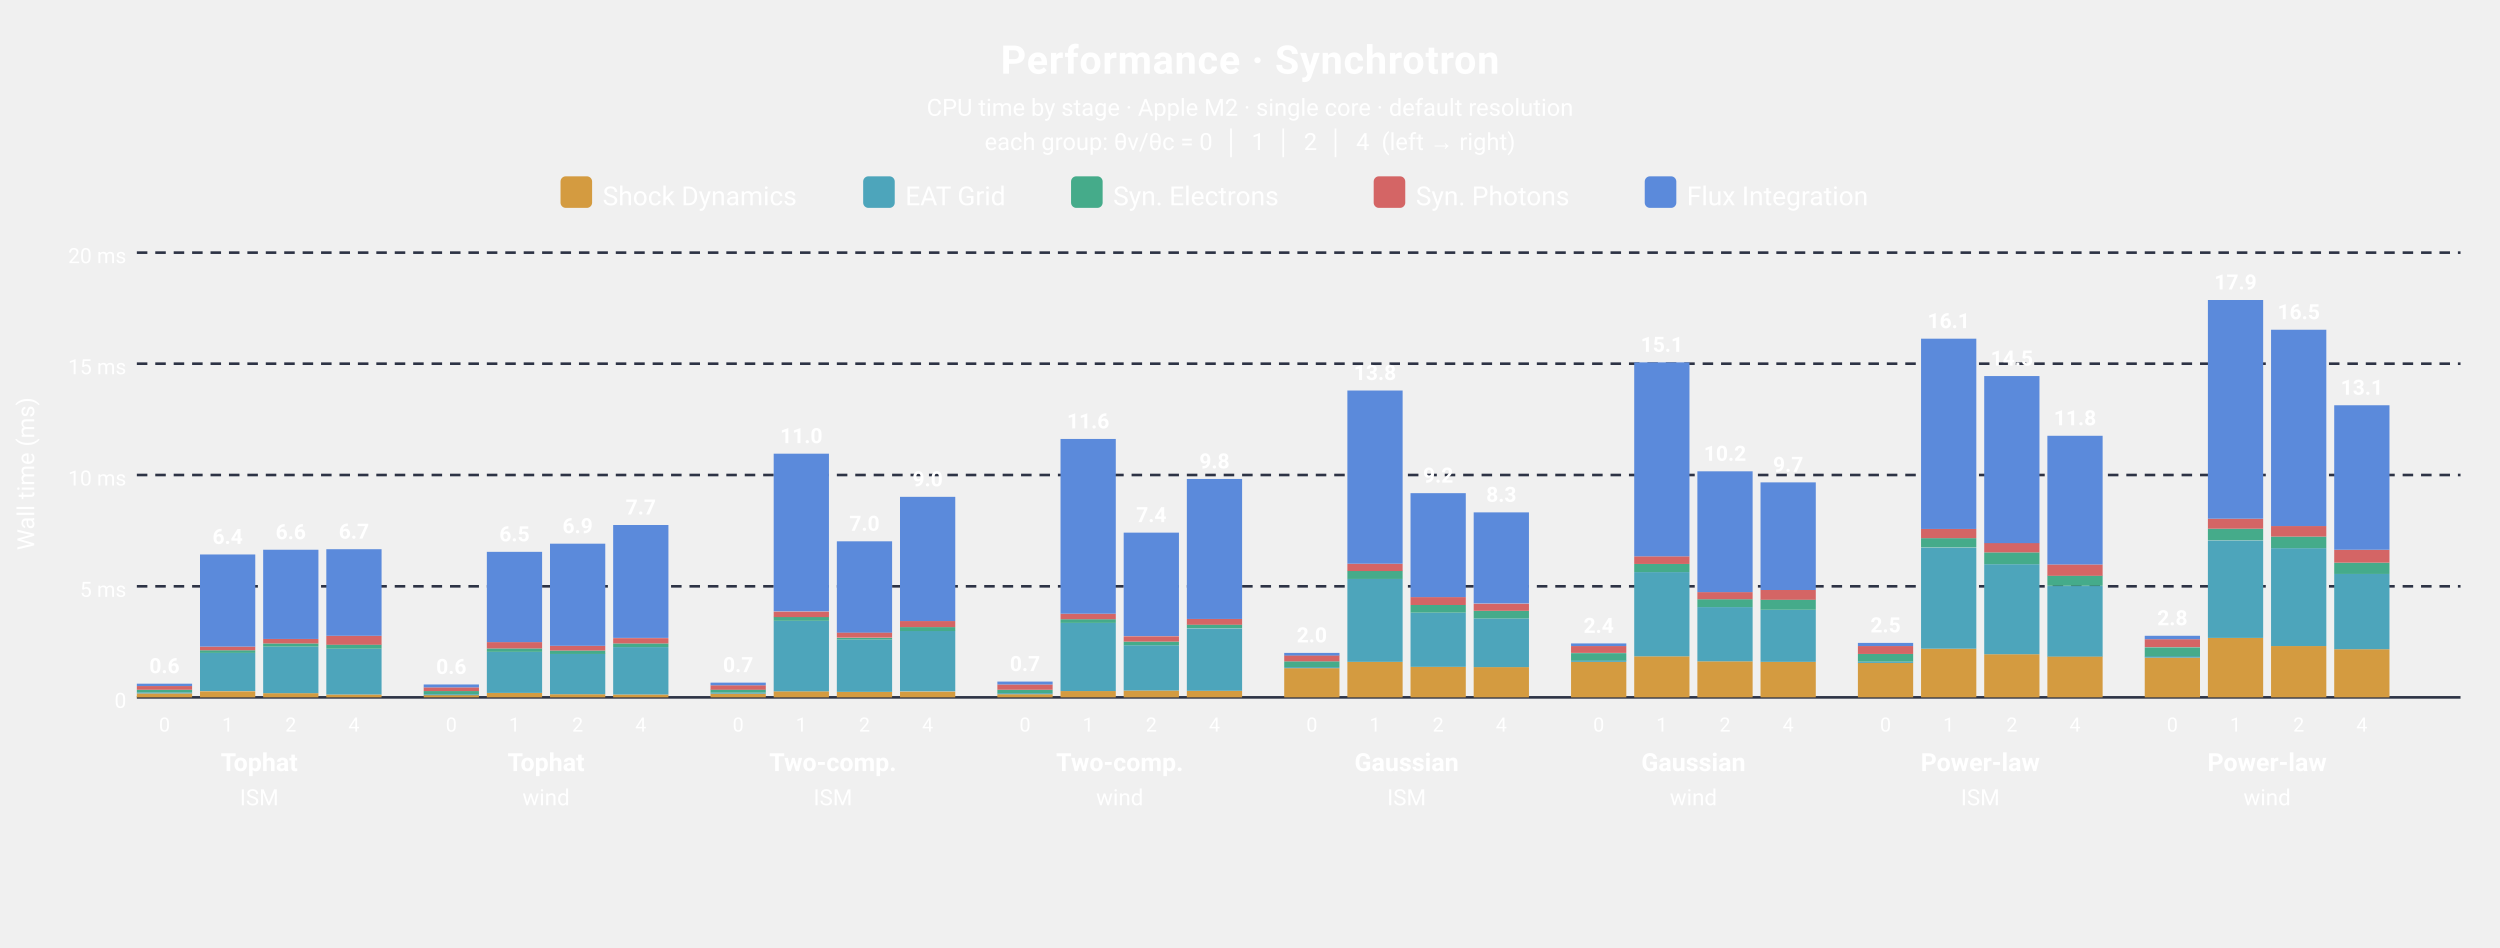
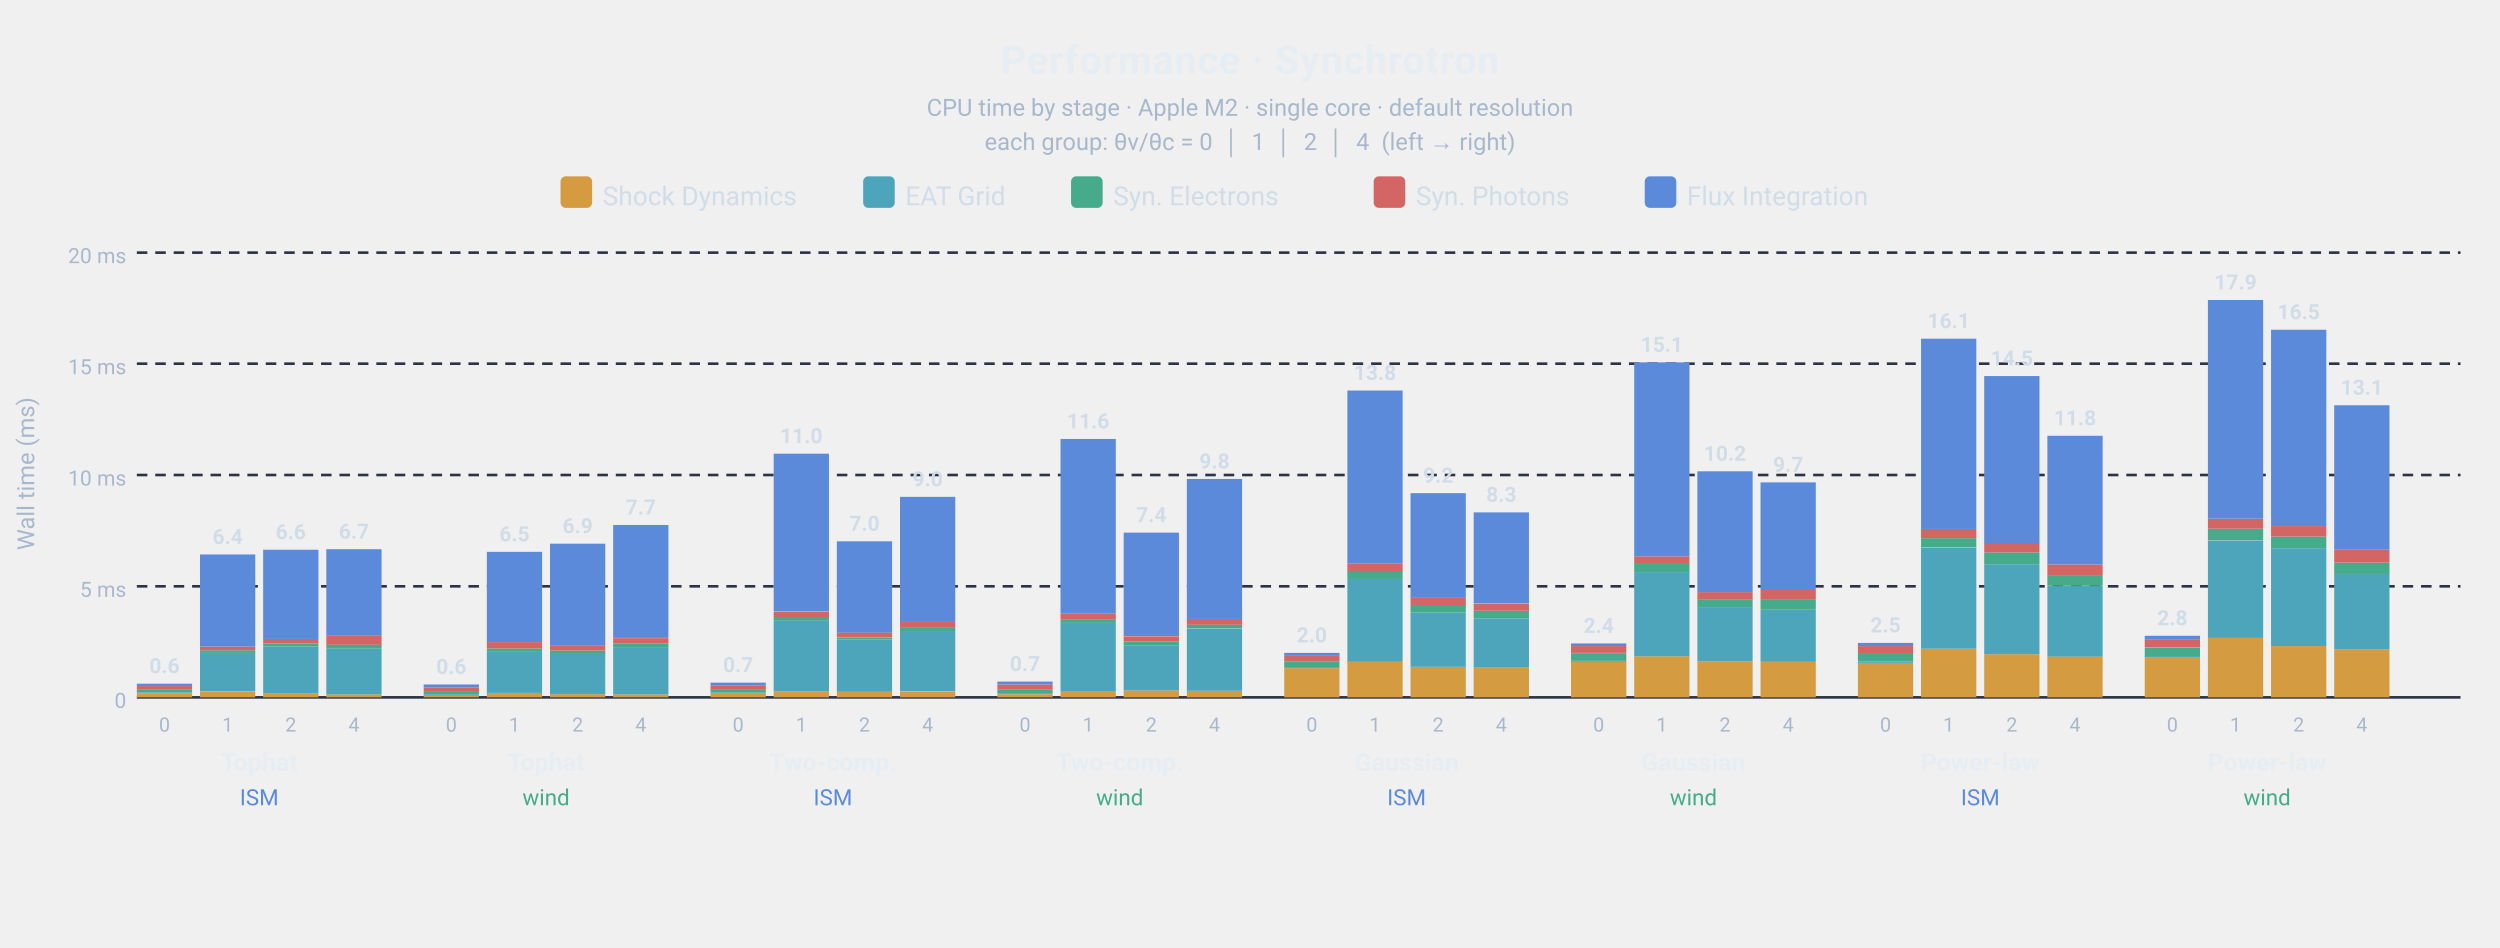
<svg xmlns="http://www.w3.org/2000/svg" viewBox="0 0 950 360" font-family="-apple-system, 'Segoe UI', Roboto, 'Helvetica Neue', Arial, sans-serif">
  <style>
-     .cp, .cs, .cb, .mi, .mw { fill: #ffffff; }
+     .cp { fill: #E6EDF3; }
+     .cs { fill: #A8B8CC; }
+     .cb { fill: #D0DDE8; }
+     .mi { fill: #5B8ADB; }
+     .mw { fill: #45AB8A; }
    .gl { stroke: #2D3345; fill: none; }
  </style>
  <rect width="950" height="360" fill="transparent" rx="12" />
  <text x="475" y="28" text-anchor="middle" font-size="15" font-weight="700" class="cp" letter-spacing="0.3">Performance · Synchrotron</text>
  <text x="475" y="44" text-anchor="middle" font-size="9" class="cs">CPU time by stage · Apple M2 · single core · default resolution</text>
  <text x="475" y="57" text-anchor="middle" font-size="9" class="cs">each group: θv/θc = 0 │ 1 │ 2 │ 4 (left → right)</text>
  <rect x="213" y="67" width="12" height="12" rx="2" fill="#D49B40" />
  <text x="229" y="78" font-size="10" class="cb">Shock Dynamics</text>
  <rect x="328" y="67" width="12" height="12" rx="2" fill="#4DA5BB" />
  <text x="344" y="78" font-size="10" class="cb">EAT Grid</text>
  <rect x="407" y="67" width="12" height="12" rx="2" fill="#45AB8A" />
  <text x="423" y="78" font-size="10" class="cb">Syn. Electrons</text>
  <rect x="522" y="67" width="12" height="12" rx="2" fill="#D46565" />
  <text x="538" y="78" font-size="10" class="cb">Syn. Photons</text>
  <rect x="625" y="67" width="12" height="12" rx="2" fill="#5B8ADB" />
  <text x="641" y="78" font-size="10" class="cb">Flux Integration</text>
  <line x1="52" y1="265" x2="935" y2="265" class="gl" stroke-width="1" />
  <line x1="52" y1="222.8" x2="935" y2="222.8" class="gl" stroke-width="1" stroke-dasharray="4,3" />
  <text x="48" y="226.8" text-anchor="end" font-size="8" class="cs">5 ms</text>
  <line x1="52" y1="180.5" x2="935" y2="180.5" class="gl" stroke-width="1" stroke-dasharray="4,3" />
  <text x="48" y="184.5" text-anchor="end" font-size="8" class="cs">10 ms</text>
  <line x1="52" y1="138.2" x2="935" y2="138.2" class="gl" stroke-width="1" stroke-dasharray="4,3" />
  <text x="48" y="142.2" text-anchor="end" font-size="8" class="cs">15 ms</text>
  <line x1="52" y1="96.0" x2="935" y2="96.0" class="gl" stroke-width="1" stroke-dasharray="4,3" />
  <text x="48" y="100.0" text-anchor="end" font-size="8" class="cs">20 ms</text>
  <text x="48" y="269" text-anchor="end" font-size="8" class="cs">0</text>
  <rect x="52.0" y="263.5" width="21" height="1.5" fill="#D49B40" />
  <rect x="52.0" y="263.1" width="21" height="0.4" fill="#4DA5BB" />
  <rect x="52.0" y="262.1" width="21" height="1.0" fill="#45AB8A" />
  <rect x="52.0" y="260.7" width="21" height="1.4" fill="#D46565" />
  <rect x="52.0" y="259.8" width="21" height="0.9" fill="#5B8ADB" />
  <text x="62.5" y="255.8" text-anchor="middle" font-size="8" font-weight="600" class="cb">0.6</text>
  <rect x="76.0" y="262.7" width="21" height="2.3" fill="#D49B40" />
  <rect x="76.0" y="248.1" width="21" height="14.5" fill="#4DA5BB" />
  <rect x="76.0" y="247.1" width="21" height="1.0" fill="#45AB8A" />
  <rect x="76.0" y="245.7" width="21" height="1.4" fill="#D46565" />
  <rect x="76.0" y="210.7" width="21" height="35.0" fill="#5B8ADB" />
  <text x="86.5" y="206.7" text-anchor="middle" font-size="8" font-weight="600" class="cb">6.4</text>
  <rect x="100.0" y="263.4" width="21" height="1.6" fill="#D49B40" />
  <rect x="100.0" y="245.7" width="21" height="17.7" fill="#4DA5BB" />
  <rect x="100.0" y="244.5" width="21" height="1.2" fill="#45AB8A" />
  <rect x="100.0" y="242.8" width="21" height="1.7" fill="#D46565" />
  <rect x="100.0" y="208.9" width="21" height="33.9" fill="#5B8ADB" />
  <text x="110.5" y="204.9" text-anchor="middle" font-size="8" font-weight="600" class="cb">6.6</text>
  <rect x="124.0" y="263.9" width="21" height="1.1" fill="#D49B40" />
  <rect x="124.0" y="246.5" width="21" height="17.4" fill="#4DA5BB" />
  <rect x="124.0" y="244.9" width="21" height="1.6" fill="#45AB8A" />
  <rect x="124.0" y="241.6" width="21" height="3.4" fill="#D46565" />
  <rect x="124.0" y="208.7" width="21" height="32.9" fill="#5B8ADB" />
  <text x="134.5" y="204.7" text-anchor="middle" font-size="8" font-weight="600" class="cb">6.7</text>
  <rect x="161.0" y="264.1" width="21" height="0.9" fill="#D49B40" />
  <rect x="161.0" y="263.8" width="21" height="0.4" fill="#4DA5BB" />
  <rect x="161.0" y="262.6" width="21" height="1.2" fill="#45AB8A" />
  <rect x="161.0" y="261.2" width="21" height="1.4" fill="#D46565" />
  <rect x="161.0" y="260.1" width="21" height="1.1" fill="#5B8ADB" />
  <text x="171.5" y="256.1" text-anchor="middle" font-size="8" font-weight="600" class="cb">0.6</text>
  <rect x="185.0" y="263.3" width="21" height="1.7" fill="#D49B40" />
  <rect x="185.0" y="247.7" width="21" height="15.6" fill="#4DA5BB" />
  <rect x="185.0" y="246.4" width="21" height="1.3" fill="#45AB8A" />
  <rect x="185.0" y="244.0" width="21" height="2.4" fill="#D46565" />
  <rect x="185.0" y="209.7" width="21" height="34.3" fill="#5B8ADB" />
  <text x="195.5" y="205.7" text-anchor="middle" font-size="8" font-weight="600" class="cb">6.5</text>
  <rect x="209.0" y="263.8" width="21" height="1.2" fill="#D49B40" />
  <rect x="209.0" y="248.4" width="21" height="15.4" fill="#4DA5BB" />
  <rect x="209.0" y="247.2" width="21" height="1.3" fill="#45AB8A" />
  <rect x="209.0" y="245.4" width="21" height="1.8" fill="#D46565" />
  <rect x="209.0" y="206.6" width="21" height="38.8" fill="#5B8ADB" />
  <text x="219.5" y="202.6" text-anchor="middle" font-size="8" font-weight="600" class="cb">6.9</text>
  <rect x="233.0" y="263.9" width="21" height="1.1" fill="#D49B40" />
  <rect x="233.0" y="245.9" width="21" height="18.0" fill="#4DA5BB" />
  <rect x="233.0" y="244.5" width="21" height="1.4" fill="#45AB8A" />
  <rect x="233.0" y="242.5" width="21" height="2.0" fill="#D46565" />
  <rect x="233.0" y="199.5" width="21" height="42.9" fill="#5B8ADB" />
  <text x="243.5" y="195.5" text-anchor="middle" font-size="8" font-weight="600" class="cb">7.7</text>
  <rect x="270.0" y="263.6" width="21" height="1.4" fill="#D49B40" />
  <rect x="270.0" y="263.2" width="21" height="0.4" fill="#4DA5BB" />
  <rect x="270.0" y="262.0" width="21" height="1.2" fill="#45AB8A" />
  <rect x="270.0" y="260.4" width="21" height="1.7" fill="#D46565" />
  <rect x="270.0" y="259.4" width="21" height="1.0" fill="#5B8ADB" />
  <text x="280.5" y="255.4" text-anchor="middle" font-size="8" font-weight="600" class="cb">0.7</text>
  <rect x="294.0" y="262.7" width="21" height="2.3" fill="#D49B40" />
  <rect x="294.0" y="235.9" width="21" height="26.8" fill="#4DA5BB" />
  <rect x="294.0" y="234.4" width="21" height="1.5" fill="#45AB8A" />
  <rect x="294.0" y="232.4" width="21" height="2.1" fill="#D46565" />
  <rect x="294.0" y="172.4" width="21" height="59.9" fill="#5B8ADB" />
  <text x="304.5" y="168.4" text-anchor="middle" font-size="8" font-weight="600" class="cb">11.0</text>
  <rect x="318.0" y="262.9" width="21" height="2.1" fill="#D49B40" />
  <rect x="318.0" y="243.0" width="21" height="19.9" fill="#4DA5BB" />
  <rect x="318.0" y="242.4" width="21" height="0.6" fill="#45AB8A" />
  <rect x="318.0" y="240.3" width="21" height="2.0" fill="#D46565" />
  <rect x="318.0" y="205.7" width="21" height="34.7" fill="#5B8ADB" />
  <text x="328.5" y="201.7" text-anchor="middle" font-size="8" font-weight="600" class="cb">7.0</text>
  <rect x="342.0" y="262.8" width="21" height="2.2" fill="#D49B40" />
  <rect x="342.0" y="239.7" width="21" height="23.0" fill="#4DA5BB" />
  <rect x="342.0" y="238.3" width="21" height="1.5" fill="#45AB8A" />
  <rect x="342.0" y="236.0" width="21" height="2.3" fill="#D46565" />
  <rect x="342.0" y="188.8" width="21" height="47.2" fill="#5B8ADB" />
  <text x="352.5" y="184.8" text-anchor="middle" font-size="8" font-weight="600" class="cb">9.0</text>
  <rect x="379.0" y="263.8" width="21" height="1.2" fill="#D49B40" />
  <rect x="379.0" y="263.4" width="21" height="0.4" fill="#4DA5BB" />
  <rect x="379.0" y="262.1" width="21" height="1.3" fill="#45AB8A" />
  <rect x="379.0" y="260.1" width="21" height="2.0" fill="#D46565" />
  <rect x="379.0" y="259.0" width="21" height="1.1" fill="#5B8ADB" />
  <text x="389.5" y="255.0" text-anchor="middle" font-size="8" font-weight="600" class="cb">0.7</text>
  <rect x="403.0" y="262.6" width="21" height="2.4" fill="#D49B40" />
  <rect x="403.0" y="236.7" width="21" height="25.9" fill="#4DA5BB" />
  <rect x="403.0" y="235.3" width="21" height="1.4" fill="#45AB8A" />
  <rect x="403.0" y="233.2" width="21" height="2.1" fill="#D46565" />
  <rect x="403.0" y="166.8" width="21" height="66.4" fill="#5B8ADB" />
  <text x="413.5" y="162.8" text-anchor="middle" font-size="8" font-weight="600" class="cb">11.6</text>
  <rect x="427.0" y="262.4" width="21" height="2.6" fill="#D49B40" />
  <rect x="427.0" y="245.2" width="21" height="17.2" fill="#4DA5BB" />
  <rect x="427.0" y="243.8" width="21" height="1.4" fill="#45AB8A" />
  <rect x="427.0" y="241.8" width="21" height="2.0" fill="#D46565" />
  <rect x="427.0" y="202.4" width="21" height="39.3" fill="#5B8ADB" />
  <text x="437.5" y="198.4" text-anchor="middle" font-size="8" font-weight="600" class="cb">7.4</text>
  <rect x="451.0" y="262.5" width="21" height="2.5" fill="#D49B40" />
  <rect x="451.0" y="238.8" width="21" height="23.7" fill="#4DA5BB" />
  <rect x="451.0" y="237.3" width="21" height="1.4" fill="#45AB8A" />
  <rect x="451.0" y="235.2" width="21" height="2.2" fill="#D46565" />
  <rect x="451.0" y="182.0" width="21" height="53.2" fill="#5B8ADB" />
  <text x="461.5" y="178.0" text-anchor="middle" font-size="8" font-weight="600" class="cb">9.8</text>
  <rect x="488.0" y="253.9" width="21" height="11.1" fill="#D49B40" />
  <rect x="488.0" y="253.5" width="21" height="0.4" fill="#4DA5BB" />
  <rect x="488.0" y="251.3" width="21" height="2.2" fill="#45AB8A" />
  <rect x="488.0" y="249.0" width="21" height="2.3" fill="#D46565" />
  <rect x="488.0" y="248.1" width="21" height="1.0" fill="#5B8ADB" />
  <text x="498.5" y="244.1" text-anchor="middle" font-size="8" font-weight="600" class="cb">2.0</text>
  <rect x="512.0" y="251.5" width="21" height="13.5" fill="#D49B40" />
  <rect x="512.0" y="220.0" width="21" height="31.5" fill="#4DA5BB" />
  <rect x="512.0" y="216.9" width="21" height="3.1" fill="#45AB8A" />
  <rect x="512.0" y="214.2" width="21" height="2.8" fill="#D46565" />
  <rect x="512.0" y="148.4" width="21" height="65.8" fill="#5B8ADB" />
  <text x="522.5" y="144.4" text-anchor="middle" font-size="8" font-weight="600" class="cb">13.8</text>
  <rect x="536.0" y="253.4" width="21" height="11.6" fill="#D49B40" />
  <rect x="536.0" y="232.8" width="21" height="20.6" fill="#4DA5BB" />
  <rect x="536.0" y="229.9" width="21" height="2.9" fill="#45AB8A" />
  <rect x="536.0" y="226.9" width="21" height="3.0" fill="#D46565" />
  <rect x="536.0" y="187.4" width="21" height="39.5" fill="#5B8ADB" />
  <text x="546.5" y="183.4" text-anchor="middle" font-size="8" font-weight="600" class="cb">9.2</text>
  <rect x="560.0" y="253.5" width="21" height="11.5" fill="#D49B40" />
  <rect x="560.0" y="235.0" width="21" height="18.5" fill="#4DA5BB" />
  <rect x="560.0" y="232.1" width="21" height="2.9" fill="#45AB8A" />
  <rect x="560.0" y="229.4" width="21" height="2.7" fill="#D46565" />
  <rect x="560.0" y="194.7" width="21" height="34.6" fill="#5B8ADB" />
  <text x="570.5" y="190.7" text-anchor="middle" font-size="8" font-weight="600" class="cb">8.3</text>
  <rect x="597.0" y="251.5" width="21" height="13.5" fill="#D49B40" />
  <rect x="597.0" y="250.9" width="21" height="0.6" fill="#4DA5BB" />
  <rect x="597.0" y="248.2" width="21" height="2.8" fill="#45AB8A" />
  <rect x="597.0" y="245.5" width="21" height="2.6" fill="#D46565" />
  <rect x="597.0" y="244.5" width="21" height="1.0" fill="#5B8ADB" />
  <text x="607.5" y="240.5" text-anchor="middle" font-size="8" font-weight="600" class="cb">2.4</text>
  <rect x="621.0" y="249.4" width="21" height="15.6" fill="#D49B40" />
  <rect x="621.0" y="217.4" width="21" height="32.0" fill="#4DA5BB" />
  <rect x="621.0" y="214.3" width="21" height="3.1" fill="#45AB8A" />
  <rect x="621.0" y="211.4" width="21" height="2.9" fill="#D46565" />
  <rect x="621.0" y="137.7" width="21" height="73.7" fill="#5B8ADB" />
  <text x="631.5" y="133.7" text-anchor="middle" font-size="8" font-weight="600" class="cb">15.1</text>
  <rect x="645.0" y="251.3" width="21" height="13.7" fill="#D49B40" />
  <rect x="645.0" y="230.7" width="21" height="20.6" fill="#4DA5BB" />
  <rect x="645.0" y="227.7" width="21" height="3.0" fill="#45AB8A" />
  <rect x="645.0" y="225.0" width="21" height="2.7" fill="#D46565" />
  <rect x="645.0" y="179.1" width="21" height="45.9" fill="#5B8ADB" />
  <text x="655.5" y="175.1" text-anchor="middle" font-size="8" font-weight="600" class="cb">10.2</text>
  <rect x="669.0" y="251.5" width="21" height="13.5" fill="#D49B40" />
  <rect x="669.0" y="231.7" width="21" height="19.8" fill="#4DA5BB" />
  <rect x="669.0" y="227.8" width="21" height="3.9" fill="#45AB8A" />
  <rect x="669.0" y="224.2" width="21" height="3.7" fill="#D46565" />
  <rect x="669.0" y="183.3" width="21" height="40.9" fill="#5B8ADB" />
  <text x="679.5" y="179.3" text-anchor="middle" font-size="8" font-weight="600" class="cb">9.7</text>
  <rect x="706.0" y="251.9" width="21" height="13.1" fill="#D49B40" />
  <rect x="706.0" y="251.4" width="21" height="0.5" fill="#4DA5BB" />
  <rect x="706.0" y="248.5" width="21" height="2.9" fill="#45AB8A" />
  <rect x="706.0" y="245.5" width="21" height="3.0" fill="#D46565" />
  <rect x="706.0" y="244.3" width="21" height="1.2" fill="#5B8ADB" />
  <text x="716.5" y="240.3" text-anchor="middle" font-size="8" font-weight="600" class="cb">2.5</text>
  <rect x="730.0" y="246.5" width="21" height="18.5" fill="#D49B40" />
  <rect x="730.0" y="208.1" width="21" height="38.4" fill="#4DA5BB" />
  <rect x="730.0" y="204.5" width="21" height="3.5" fill="#45AB8A" />
  <rect x="730.0" y="201.0" width="21" height="3.5" fill="#D46565" />
  <rect x="730.0" y="128.7" width="21" height="72.3" fill="#5B8ADB" />
  <text x="740.5" y="124.7" text-anchor="middle" font-size="8" font-weight="600" class="cb">16.1</text>
  <rect x="754.0" y="248.6" width="21" height="16.4" fill="#D49B40" />
  <rect x="754.0" y="214.4" width="21" height="34.2" fill="#4DA5BB" />
  <rect x="754.0" y="209.9" width="21" height="4.5" fill="#45AB8A" />
  <rect x="754.0" y="206.3" width="21" height="3.6" fill="#D46565" />
  <rect x="754.0" y="142.9" width="21" height="63.5" fill="#5B8ADB" />
  <text x="764.5" y="138.9" text-anchor="middle" font-size="8" font-weight="600" class="cb">14.5</text>
  <rect x="778.0" y="249.4" width="21" height="15.6" fill="#D49B40" />
  <rect x="778.0" y="222.7" width="21" height="26.8" fill="#4DA5BB" />
  <rect x="778.0" y="218.7" width="21" height="3.9" fill="#45AB8A" />
  <rect x="778.0" y="214.5" width="21" height="4.3" fill="#D46565" />
  <rect x="778.0" y="165.6" width="21" height="48.9" fill="#5B8ADB" />
  <text x="788.5" y="161.6" text-anchor="middle" font-size="8" font-weight="600" class="cb">11.8</text>
  <rect x="815.0" y="249.9" width="21" height="15.1" fill="#D49B40" />
  <rect x="815.0" y="249.3" width="21" height="0.6" fill="#4DA5BB" />
  <rect x="815.0" y="246.0" width="21" height="3.4" fill="#45AB8A" />
  <rect x="815.0" y="242.9" width="21" height="3.0" fill="#D46565" />
  <rect x="815.0" y="241.6" width="21" height="1.3" fill="#5B8ADB" />
  <text x="825.5" y="237.6" text-anchor="middle" font-size="8" font-weight="600" class="cb">2.8</text>
  <rect x="839.0" y="242.4" width="21" height="22.6" fill="#D49B40" />
  <rect x="839.0" y="205.4" width="21" height="37.0" fill="#4DA5BB" />
  <rect x="839.0" y="200.9" width="21" height="4.4" fill="#45AB8A" />
  <rect x="839.0" y="197.1" width="21" height="3.8" fill="#D46565" />
  <rect x="839.0" y="114.0" width="21" height="83.1" fill="#5B8ADB" />
  <text x="849.5" y="110.0" text-anchor="middle" font-size="8" font-weight="600" class="cb">17.9</text>
  <rect x="863.0" y="245.5" width="21" height="19.5" fill="#D49B40" />
  <rect x="863.0" y="208.3" width="21" height="37.2" fill="#4DA5BB" />
  <rect x="863.0" y="203.9" width="21" height="4.4" fill="#45AB8A" />
  <rect x="863.0" y="199.9" width="21" height="4.0" fill="#D46565" />
  <rect x="863.0" y="125.3" width="21" height="74.6" fill="#5B8ADB" />
  <text x="873.5" y="121.3" text-anchor="middle" font-size="8" font-weight="600" class="cb">16.5</text>
  <rect x="887.0" y="246.7" width="21" height="18.3" fill="#D49B40" />
  <rect x="887.0" y="218.1" width="21" height="28.6" fill="#4DA5BB" />
  <rect x="887.0" y="213.8" width="21" height="4.3" fill="#45AB8A" />
  <rect x="887.0" y="208.9" width="21" height="4.9" fill="#D46565" />
  <rect x="887.0" y="154.0" width="21" height="54.9" fill="#5B8ADB" />
  <text x="897.5" y="150.0" text-anchor="middle" font-size="8" font-weight="600" class="cb">13.1</text>
  <text x="62.5" y="278" text-anchor="middle" font-size="7.5" class="cs">0</text>
  <text x="86.5" y="278" text-anchor="middle" font-size="7.5" class="cs">1</text>
  <text x="110.5" y="278" text-anchor="middle" font-size="7.5" class="cs">2</text>
  <text x="134.5" y="278" text-anchor="middle" font-size="7.5" class="cs">4</text>
  <text x="171.5" y="278" text-anchor="middle" font-size="7.5" class="cs">0</text>
  <text x="195.5" y="278" text-anchor="middle" font-size="7.5" class="cs">1</text>
  <text x="219.5" y="278" text-anchor="middle" font-size="7.5" class="cs">2</text>
  <text x="243.5" y="278" text-anchor="middle" font-size="7.5" class="cs">4</text>
  <text x="280.5" y="278" text-anchor="middle" font-size="7.5" class="cs">0</text>
  <text x="304.5" y="278" text-anchor="middle" font-size="7.5" class="cs">1</text>
  <text x="328.5" y="278" text-anchor="middle" font-size="7.5" class="cs">2</text>
  <text x="352.5" y="278" text-anchor="middle" font-size="7.5" class="cs">4</text>
  <text x="389.5" y="278" text-anchor="middle" font-size="7.5" class="cs">0</text>
  <text x="413.5" y="278" text-anchor="middle" font-size="7.5" class="cs">1</text>
  <text x="437.5" y="278" text-anchor="middle" font-size="7.5" class="cs">2</text>
  <text x="461.5" y="278" text-anchor="middle" font-size="7.5" class="cs">4</text>
  <text x="498.5" y="278" text-anchor="middle" font-size="7.5" class="cs">0</text>
  <text x="522.5" y="278" text-anchor="middle" font-size="7.5" class="cs">1</text>
  <text x="546.5" y="278" text-anchor="middle" font-size="7.5" class="cs">2</text>
  <text x="570.5" y="278" text-anchor="middle" font-size="7.5" class="cs">4</text>
  <text x="607.5" y="278" text-anchor="middle" font-size="7.5" class="cs">0</text>
  <text x="631.5" y="278" text-anchor="middle" font-size="7.5" class="cs">1</text>
  <text x="655.5" y="278" text-anchor="middle" font-size="7.5" class="cs">2</text>
  <text x="679.5" y="278" text-anchor="middle" font-size="7.5" class="cs">4</text>
  <text x="716.5" y="278" text-anchor="middle" font-size="7.5" class="cs">0</text>
  <text x="740.5" y="278" text-anchor="middle" font-size="7.5" class="cs">1</text>
  <text x="764.5" y="278" text-anchor="middle" font-size="7.5" class="cs">2</text>
  <text x="788.5" y="278" text-anchor="middle" font-size="7.5" class="cs">4</text>
  <text x="825.5" y="278" text-anchor="middle" font-size="7.5" class="cs">0</text>
  <text x="849.5" y="278" text-anchor="middle" font-size="7.5" class="cs">1</text>
  <text x="873.5" y="278" text-anchor="middle" font-size="7.5" class="cs">2</text>
  <text x="897.5" y="278" text-anchor="middle" font-size="7.5" class="cs">4</text>
  <text x="98.5" y="293" text-anchor="middle" font-size="9.5" font-weight="700" class="cp">Tophat</text>
  <text x="98.5" y="306" text-anchor="middle" font-size="8.5" class="mi">ISM</text>
  <text x="207.5" y="293" text-anchor="middle" font-size="9.5" font-weight="700" class="cp">Tophat</text>
  <text x="207.5" y="306" text-anchor="middle" font-size="8.5" class="mw">wind</text>
  <text x="316.5" y="293" text-anchor="middle" font-size="9.5" font-weight="700" class="cp">Two-comp.</text>
  <text x="316.5" y="306" text-anchor="middle" font-size="8.5" class="mi">ISM</text>
  <text x="425.5" y="293" text-anchor="middle" font-size="9.5" font-weight="700" class="cp">Two-comp.</text>
  <text x="425.5" y="306" text-anchor="middle" font-size="8.5" class="mw">wind</text>
  <text x="534.5" y="293" text-anchor="middle" font-size="9.5" font-weight="700" class="cp">Gaussian</text>
  <text x="534.5" y="306" text-anchor="middle" font-size="8.5" class="mi">ISM</text>
  <text x="643.5" y="293" text-anchor="middle" font-size="9.5" font-weight="700" class="cp">Gaussian</text>
  <text x="643.5" y="306" text-anchor="middle" font-size="8.5" class="mw">wind</text>
  <text x="752.5" y="293" text-anchor="middle" font-size="9.5" font-weight="700" class="cp">Power-law</text>
  <text x="752.5" y="306" text-anchor="middle" font-size="8.5" class="mi">ISM</text>
  <text x="861.5" y="293" text-anchor="middle" font-size="9.5" font-weight="700" class="cp">Power-law</text>
  <text x="861.5" y="306" text-anchor="middle" font-size="8.5" class="mw">wind</text>
  <text x="13" y="180" text-anchor="middle" font-size="9" class="cs" transform="rotate(-90, 13, 180)">Wall time (ms)</text>
</svg>
